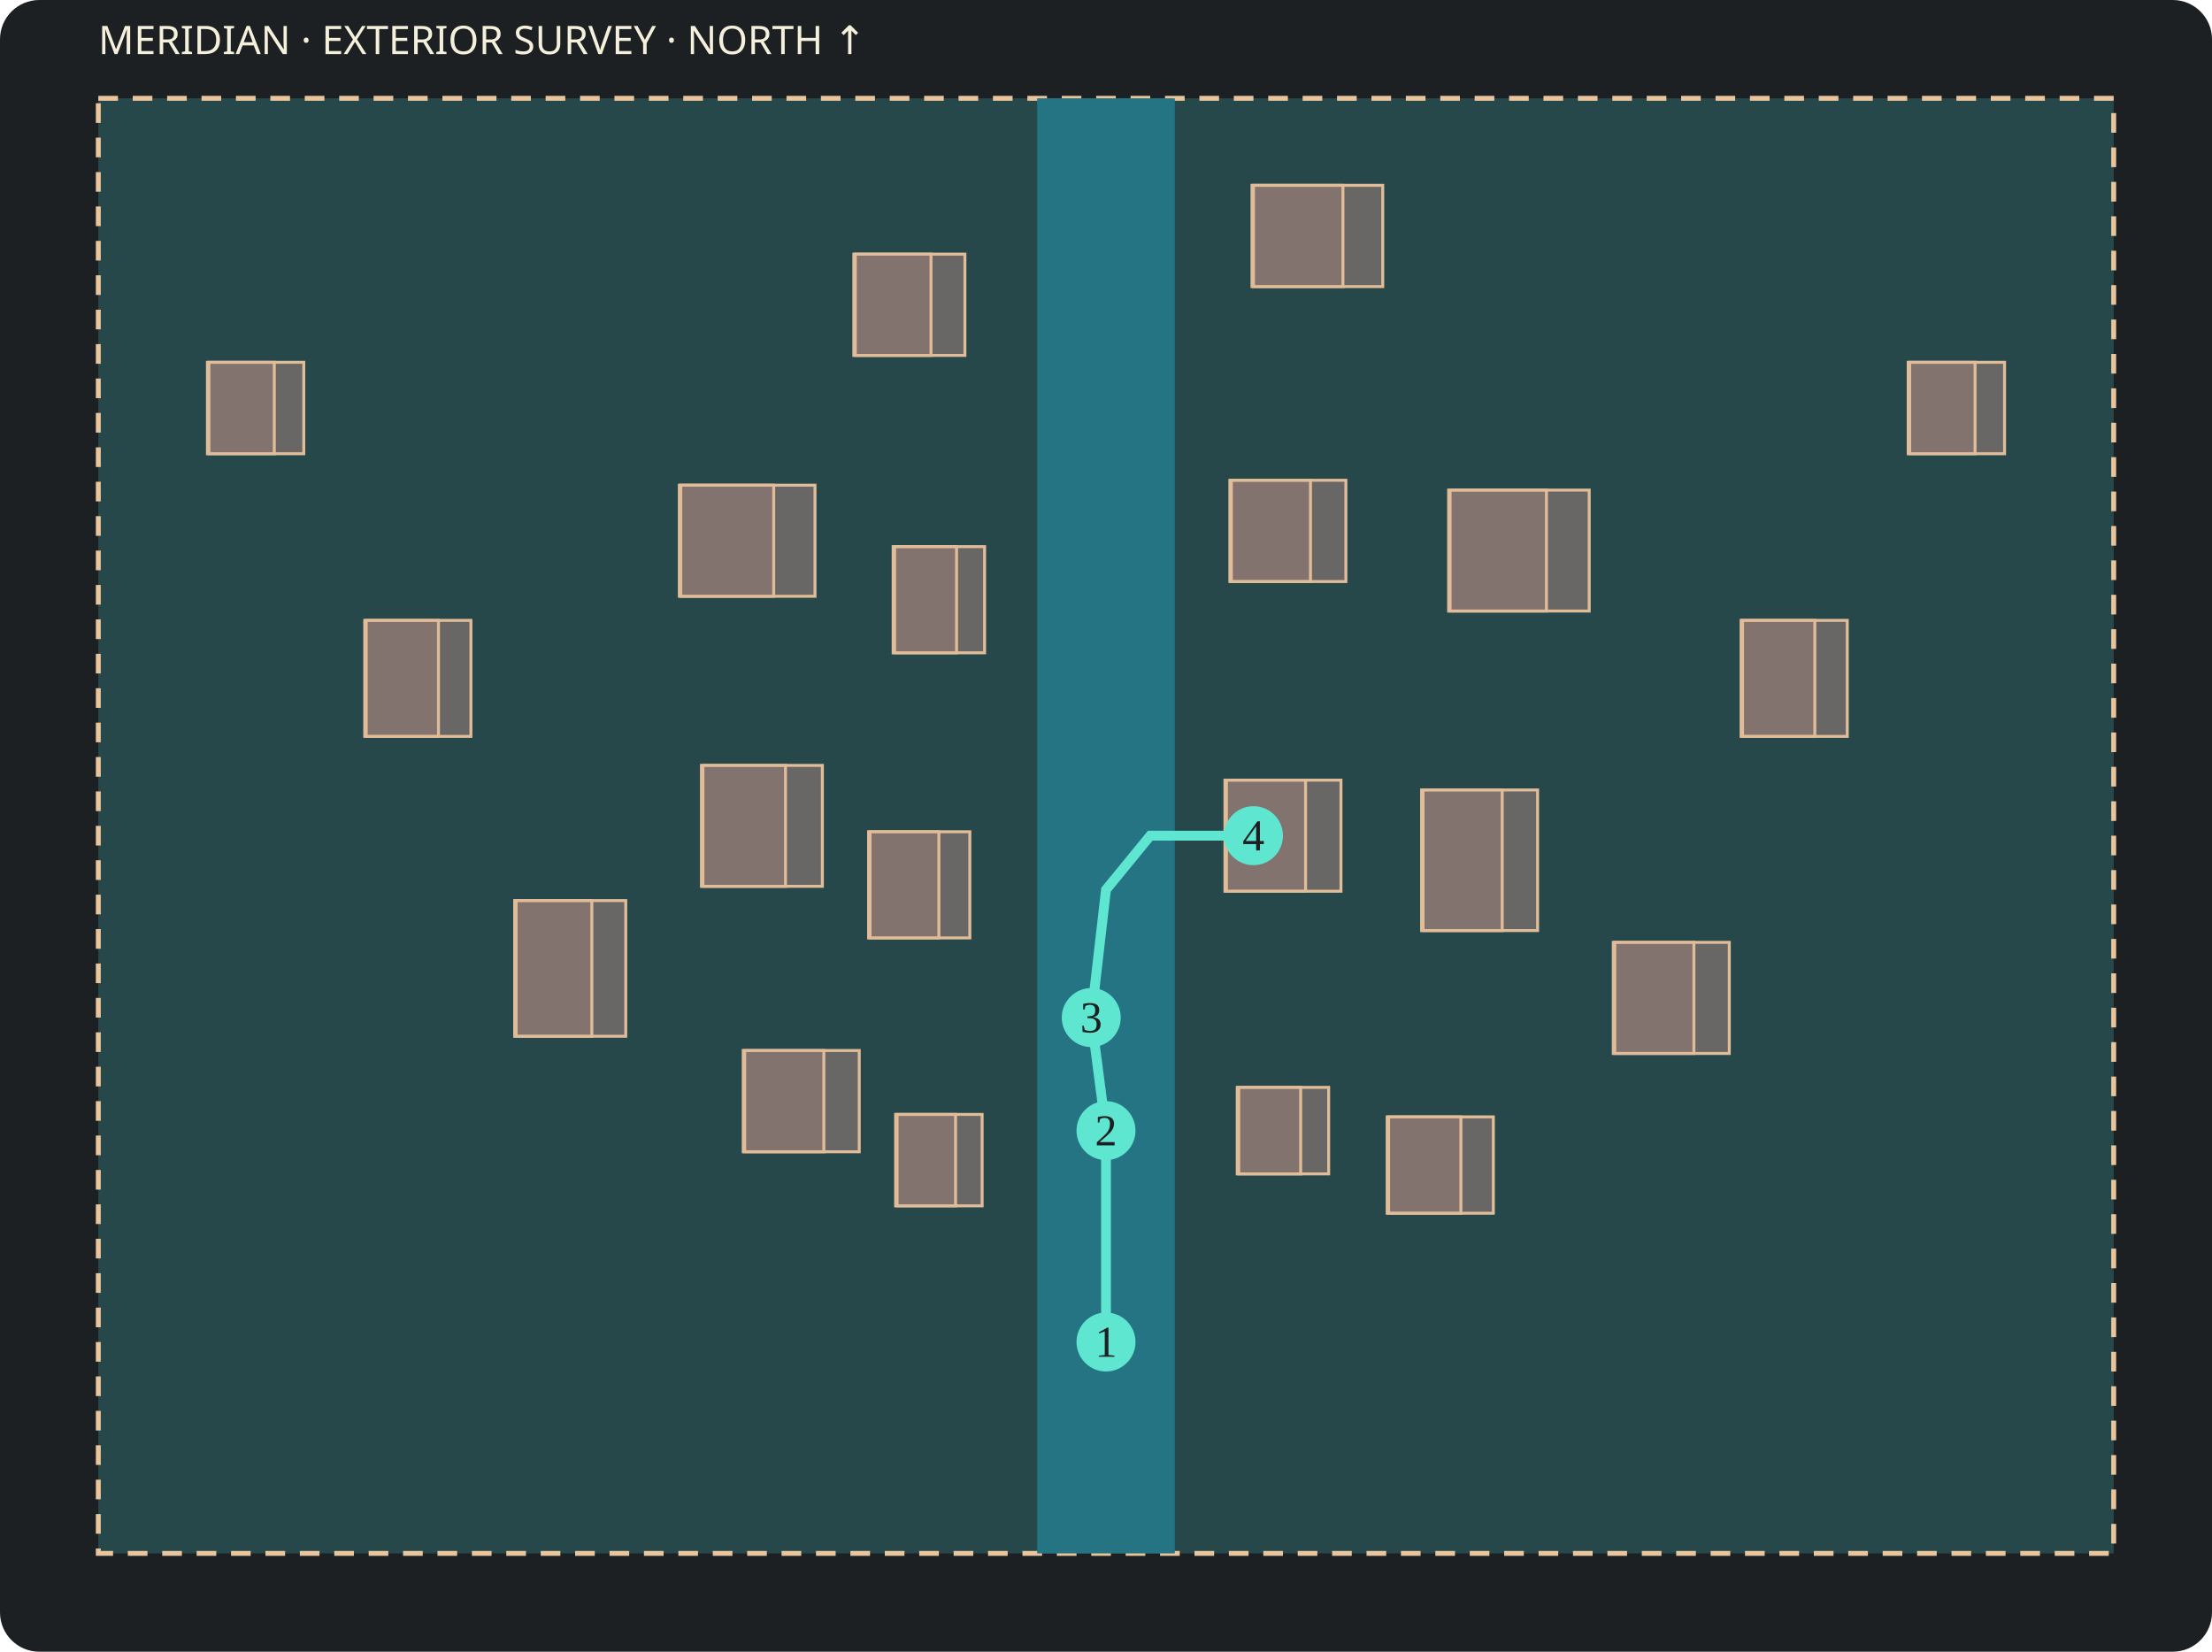
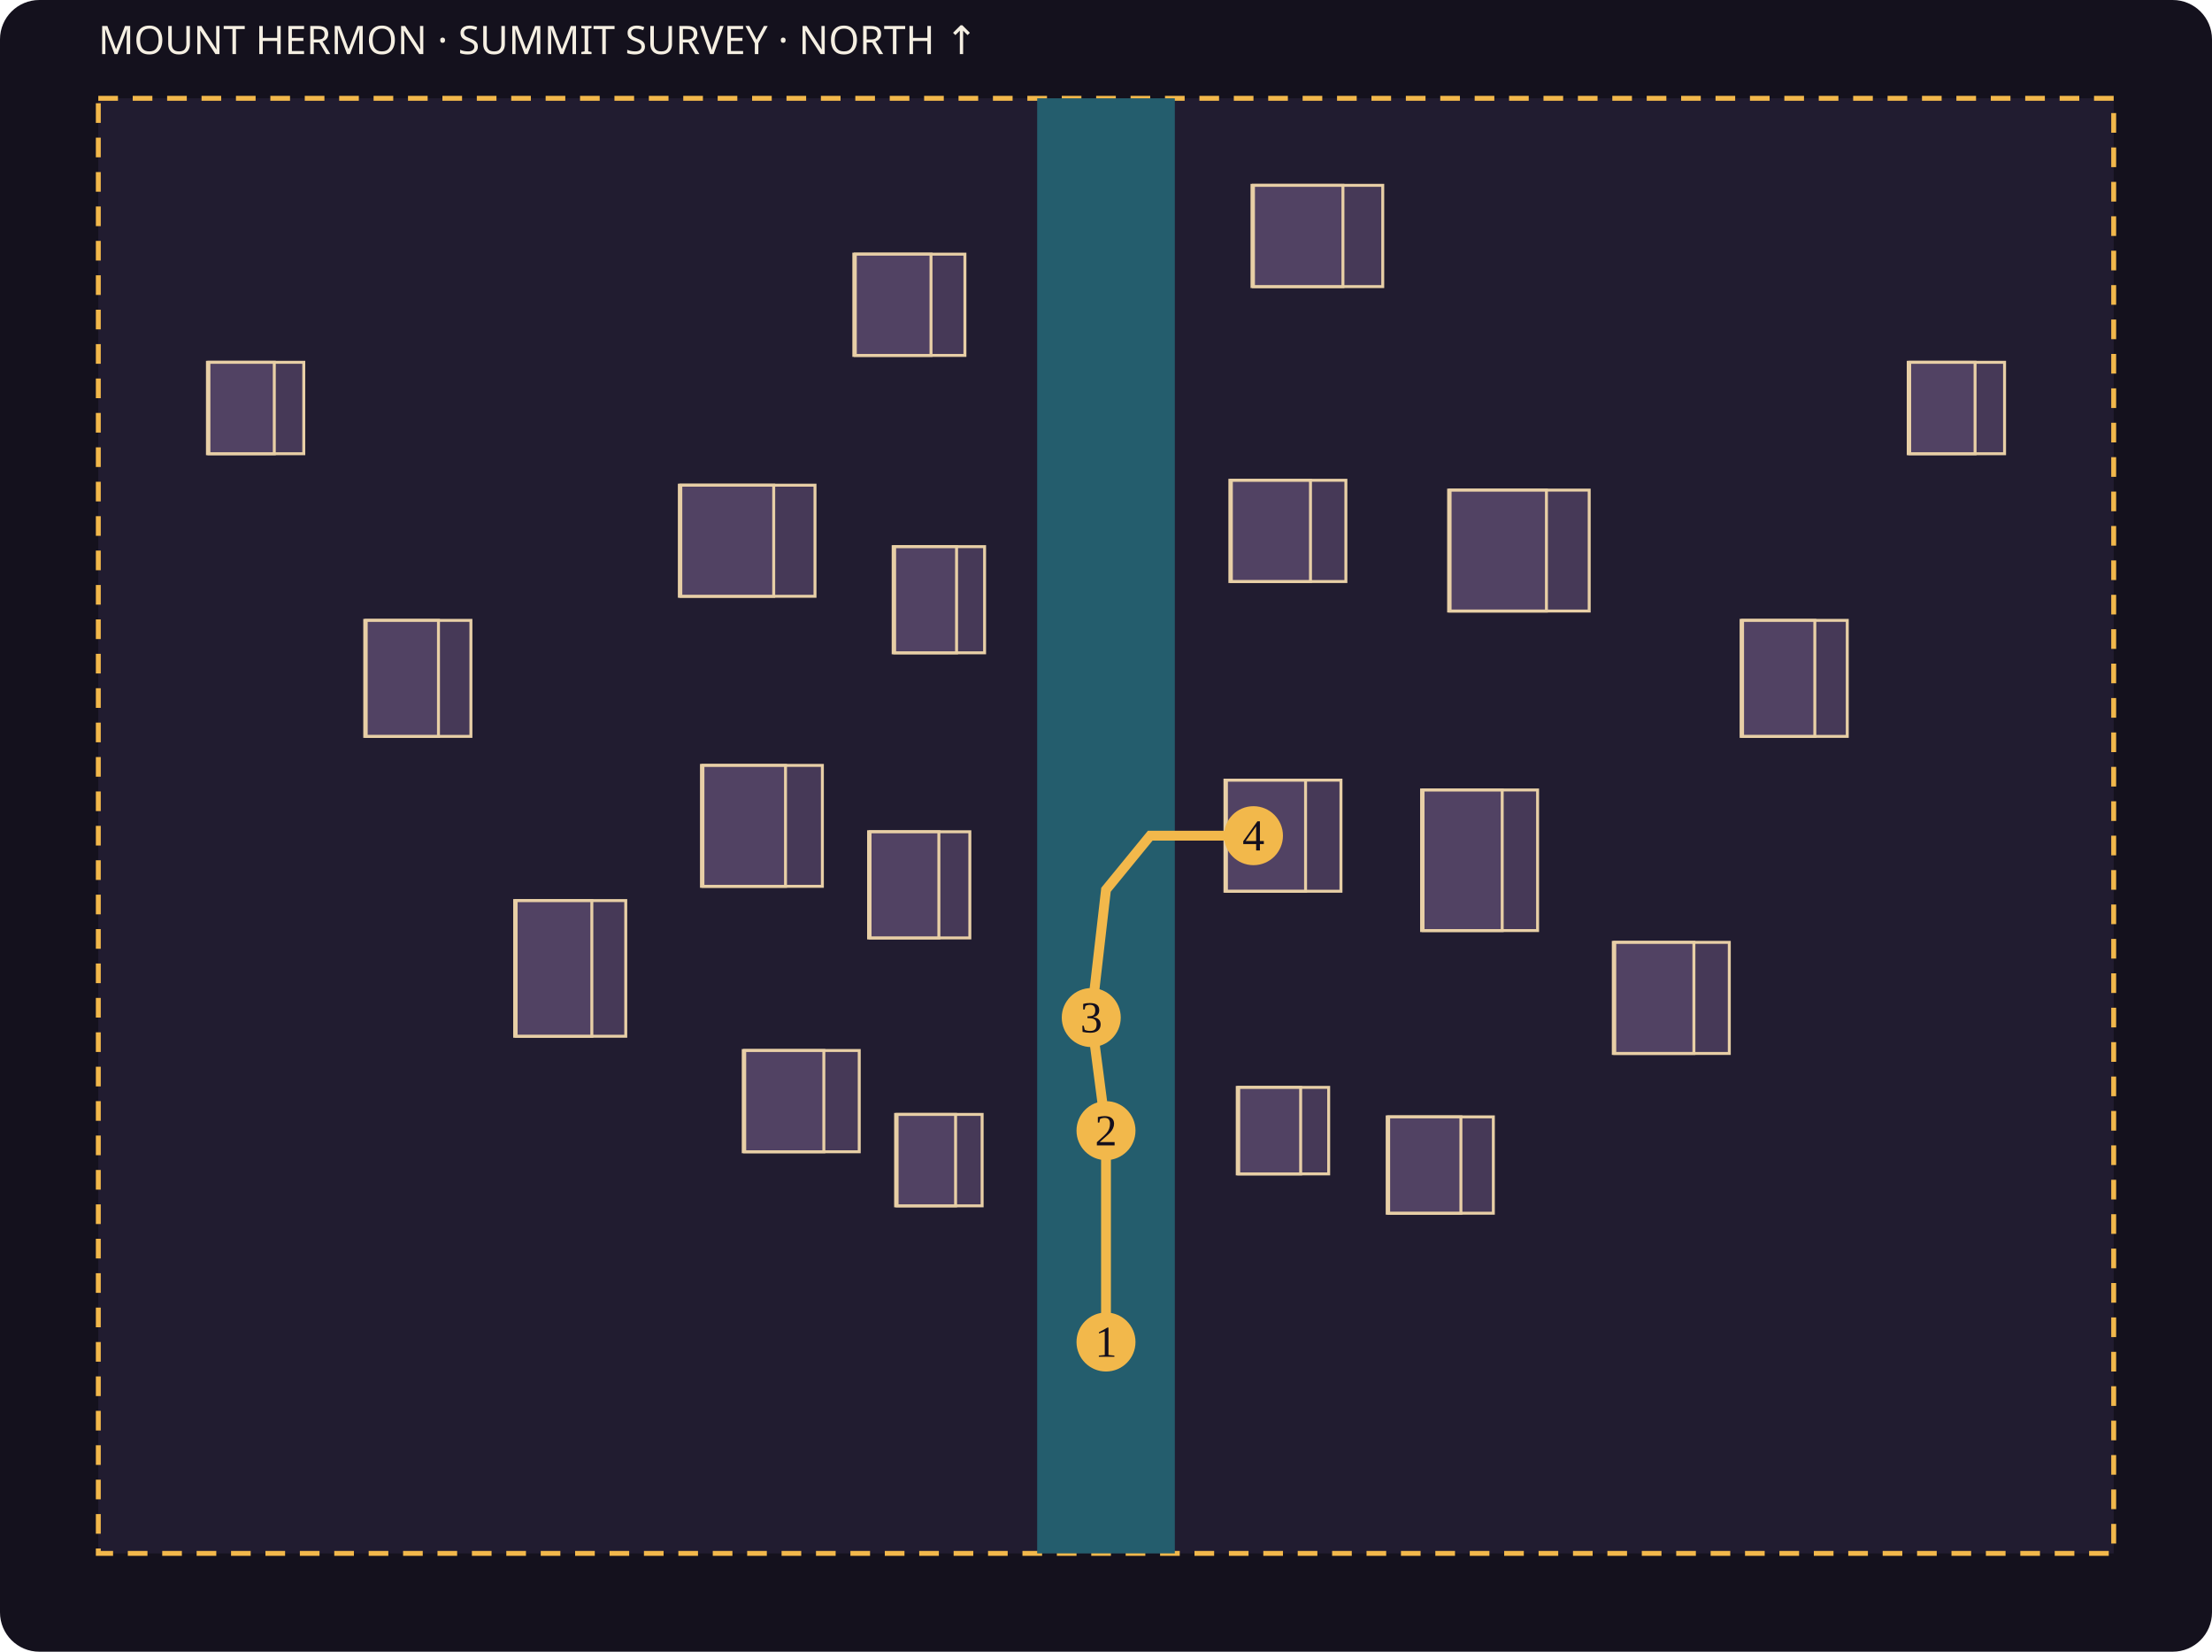
<svg xmlns="http://www.w3.org/2000/svg" viewBox="-225 -208 450 336" role="img">
-   <rect x="-225" y="-208" width="450" height="336" rx="8" fill="#1c2023" />
-   <rect x="-205" y="-188" width="410" height="296" fill="#27484a" stroke="#e8c59d" stroke-dasharray="4 3" />
-   <path d="M0 108V-188" stroke="#247484" stroke-width="28" />
-   <rect x="-42.8" y="18.7" width="17.6" height="18.6" fill="#957b76" fill-opacity=".6" stroke="#e0bc99" stroke-width=".6" />
-   <rect x="-42.5" y="18.7" width="11.9" height="18.6" fill="#957b76" fill-opacity=".6" stroke="#e0bc99" stroke-width=".6" />
-   <rect x="-73.8" y="5.7" width="23.6" height="20.6" fill="#957b76" fill-opacity=".6" stroke="#e0bc99" stroke-width=".6" />
-   <rect x="-73.5" y="5.7" width="16.1" height="20.6" fill="#957b76" fill-opacity=".6" stroke="#e0bc99" stroke-width=".6" />
-   <rect x="26.7" y="13.2" width="18.6" height="17.6" fill="#957b76" fill-opacity=".6" stroke="#e0bc99" stroke-width=".6" />
-   <rect x="27" y="13.2" width="12.6" height="17.6" fill="#957b76" fill-opacity=".6" stroke="#e0bc99" stroke-width=".6" />
-   <rect x="57.2" y="19.2" width="21.6" height="19.6" fill="#957b76" fill-opacity=".6" stroke="#e0bc99" stroke-width=".6" />
-   <rect x="57.5" y="19.2" width="14.7" height="19.6" fill="#957b76" fill-opacity=".6" stroke="#e0bc99" stroke-width=".6" />
-   <rect x="-48.3" y="-38.8" width="20.6" height="21.6" fill="#957b76" fill-opacity=".6" stroke="#e0bc99" stroke-width=".6" />
-   <rect x="-48" y="-38.8" width="14" height="21.6" fill="#957b76" fill-opacity=".6" stroke="#e0bc99" stroke-width=".6" />
-   <rect x="24.2" y="-49.3" width="23.6" height="22.6" fill="#957b76" fill-opacity=".6" stroke="#e0bc99" stroke-width=".6" />
-   <rect x="24.5" y="-49.3" width="16.1" height="22.6" fill="#957b76" fill-opacity=".6" stroke="#e0bc99" stroke-width=".6" />
-   <rect x="-82.3" y="-52.3" width="24.6" height="24.6" fill="#957b76" fill-opacity=".6" stroke="#e0bc99" stroke-width=".6" />
-   <rect x="-82" y="-52.3" width="16.8" height="24.6" fill="#957b76" fill-opacity=".6" stroke="#e0bc99" stroke-width=".6" />
-   <rect x="64.2" y="-47.3" width="23.6" height="28.6" fill="#957b76" fill-opacity=".6" stroke="#e0bc99" stroke-width=".6" />
-   <rect x="64.5" y="-47.3" width="16.1" height="28.6" fill="#957b76" fill-opacity=".6" stroke="#e0bc99" stroke-width=".6" />
-   <rect x="-43.3" y="-96.8" width="18.6" height="21.6" fill="#957b76" fill-opacity=".6" stroke="#e0bc99" stroke-width=".6" />
-   <rect x="-43" y="-96.8" width="12.6" height="21.6" fill="#957b76" fill-opacity=".6" stroke="#e0bc99" stroke-width=".6" />
-   <rect x="25.2" y="-110.3" width="23.6" height="20.6" fill="#957b76" fill-opacity=".6" stroke="#e0bc99" stroke-width=".6" />
-   <rect x="25.5" y="-110.3" width="16.1" height="20.6" fill="#957b76" fill-opacity=".6" stroke="#e0bc99" stroke-width=".6" />
-   <rect x="-86.8" y="-109.3" width="27.6" height="22.6" fill="#957b76" fill-opacity=".6" stroke="#e0bc99" stroke-width=".6" />
-   <rect x="-86.5" y="-109.3" width="18.9" height="22.6" fill="#957b76" fill-opacity=".6" stroke="#e0bc99" stroke-width=".6" />
-   <rect x="69.7" y="-108.3" width="28.6" height="24.6" fill="#957b76" fill-opacity=".6" stroke="#e0bc99" stroke-width=".6" />
-   <rect x="70" y="-108.3" width="19.6" height="24.6" fill="#957b76" fill-opacity=".6" stroke="#e0bc99" stroke-width=".6" />
-   <rect x="-51.3" y="-156.3" width="22.6" height="20.6" fill="#957b76" fill-opacity=".6" stroke="#e0bc99" stroke-width=".6" />
-   <rect x="-51" y="-156.3" width="15.4" height="20.6" fill="#957b76" fill-opacity=".6" stroke="#e0bc99" stroke-width=".6" />
-   <rect x="29.7" y="-170.3" width="26.6" height="20.6" fill="#957b76" fill-opacity=".6" stroke="#e0bc99" stroke-width=".6" />
-   <rect x="30" y="-170.3" width="18.2" height="20.6" fill="#957b76" fill-opacity=".6" stroke="#e0bc99" stroke-width=".6" />
-   <rect x="-120.3" y="-24.8" width="22.6" height="27.6" fill="#957b76" fill-opacity=".6" stroke="#e0bc99" stroke-width=".6" />
-   <rect x="-120" y="-24.8" width="15.4" height="27.6" fill="#957b76" fill-opacity=".6" stroke="#e0bc99" stroke-width=".6" />
-   <rect x="103.2" y="-16.3" width="23.6" height="22.6" fill="#957b76" fill-opacity=".6" stroke="#e0bc99" stroke-width=".6" />
-   <rect x="103.5" y="-16.3" width="16.1" height="22.6" fill="#957b76" fill-opacity=".6" stroke="#e0bc99" stroke-width=".6" />
-   <rect x="-150.8" y="-81.8" width="21.6" height="23.6" fill="#957b76" fill-opacity=".6" stroke="#e0bc99" stroke-width=".6" />
-   <rect x="-150.5" y="-81.8" width="14.7" height="23.6" fill="#957b76" fill-opacity=".6" stroke="#e0bc99" stroke-width=".6" />
-   <rect x="-182.8" y="-134.3" width="19.6" height="18.6" fill="#957b76" fill-opacity=".6" stroke="#e0bc99" stroke-width=".6" />
-   <rect x="-182.5" y="-134.3" width="13.3" height="18.6" fill="#957b76" fill-opacity=".6" stroke="#e0bc99" stroke-width=".6" />
-   <rect x="129.2" y="-81.8" width="21.6" height="23.6" fill="#957b76" fill-opacity=".6" stroke="#e0bc99" stroke-width=".6" />
-   <rect x="129.5" y="-81.8" width="14.7" height="23.6" fill="#957b76" fill-opacity=".6" stroke="#e0bc99" stroke-width=".6" />
-   <rect x="163.2" y="-134.3" width="19.6" height="18.6" fill="#957b76" fill-opacity=".6" stroke="#e0bc99" stroke-width=".6" />
-   <rect x="163.5" y="-134.3" width="13.3" height="18.6" fill="#957b76" fill-opacity=".6" stroke="#e0bc99" stroke-width=".6" />
-   <polyline points="0,65 0,65 0,47 0,22 -3,-1 0,-27 9,-38 30,-38" fill="none" stroke="#5ee6d0" stroke-width="2" />
-   <circle cx="0" cy="65" r="6" fill="#5ee6d0" />
-   <text x="0" y="68" text-anchor="middle" fill="#1c2023" font-size="9">1</text>
-   <circle cx="0" cy="22" r="6" fill="#5ee6d0" />
-   <text x="0" y="25" text-anchor="middle" fill="#1c2023" font-size="9">2</text>
-   <circle cx="-3" cy="-1" r="6" fill="#5ee6d0" />
-   <text x="-3" y="2" text-anchor="middle" fill="#1c2023" font-size="9">3</text>
-   <circle cx="30" cy="-38" r="6" fill="#5ee6d0" />
-   <text x="30" y="-35" text-anchor="middle" fill="#1c2023" font-size="9">4</text>
-   <text x="-205" y="-197" fill="#f5f0dc" font-family="sans-serif" font-size="8">MERIDIAN · EXTERIOR SURVEY · NORTH ↑</text>
+   <rect x="-225" y="-208" width="450" height="336" rx="8" fill="#14111d" />
+   <rect x="-205" y="-188" width="410" height="296" fill="#211c30" stroke="#f2b84b" stroke-dasharray="4 3" />
+   <path d="M0 108V-188" stroke="#245d6d" stroke-width="28" />
+   <rect x="-42.8" y="18.7" width="17.6" height="18.6" fill="#564769" fill-opacity=".7" stroke="#e8cfa6" stroke-width=".6" />
+   <rect x="-42.5" y="18.7" width="11.9" height="18.6" fill="#564769" fill-opacity=".7" stroke="#e8cfa6" stroke-width=".6" />
+   <rect x="-73.8" y="5.7" width="23.6" height="20.6" fill="#564769" fill-opacity=".7" stroke="#e8cfa6" stroke-width=".6" />
+   <rect x="-73.5" y="5.7" width="16.1" height="20.6" fill="#564769" fill-opacity=".7" stroke="#e8cfa6" stroke-width=".6" />
+   <rect x="26.7" y="13.2" width="18.6" height="17.6" fill="#564769" fill-opacity=".7" stroke="#e8cfa6" stroke-width=".6" />
+   <rect x="27" y="13.2" width="12.6" height="17.6" fill="#564769" fill-opacity=".7" stroke="#e8cfa6" stroke-width=".6" />
+   <rect x="57.2" y="19.2" width="21.6" height="19.6" fill="#564769" fill-opacity=".7" stroke="#e8cfa6" stroke-width=".6" />
+   <rect x="57.5" y="19.2" width="14.7" height="19.6" fill="#564769" fill-opacity=".7" stroke="#e8cfa6" stroke-width=".6" />
+   <rect x="-48.3" y="-38.8" width="20.6" height="21.6" fill="#564769" fill-opacity=".7" stroke="#e8cfa6" stroke-width=".6" />
+   <rect x="-48" y="-38.8" width="14" height="21.6" fill="#564769" fill-opacity=".7" stroke="#e8cfa6" stroke-width=".6" />
+   <rect x="24.2" y="-49.3" width="23.6" height="22.6" fill="#564769" fill-opacity=".7" stroke="#e8cfa6" stroke-width=".6" />
+   <rect x="24.5" y="-49.3" width="16.1" height="22.6" fill="#564769" fill-opacity=".7" stroke="#e8cfa6" stroke-width=".6" />
+   <rect x="-82.3" y="-52.3" width="24.6" height="24.6" fill="#564769" fill-opacity=".7" stroke="#e8cfa6" stroke-width=".6" />
+   <rect x="-82" y="-52.3" width="16.8" height="24.6" fill="#564769" fill-opacity=".7" stroke="#e8cfa6" stroke-width=".6" />
+   <rect x="64.2" y="-47.3" width="23.6" height="28.6" fill="#564769" fill-opacity=".7" stroke="#e8cfa6" stroke-width=".6" />
+   <rect x="64.5" y="-47.3" width="16.1" height="28.6" fill="#564769" fill-opacity=".7" stroke="#e8cfa6" stroke-width=".6" />
+   <rect x="-43.3" y="-96.8" width="18.6" height="21.6" fill="#564769" fill-opacity=".7" stroke="#e8cfa6" stroke-width=".6" />
+   <rect x="-43" y="-96.8" width="12.6" height="21.6" fill="#564769" fill-opacity=".7" stroke="#e8cfa6" stroke-width=".6" />
+   <rect x="25.2" y="-110.3" width="23.6" height="20.6" fill="#564769" fill-opacity=".7" stroke="#e8cfa6" stroke-width=".6" />
+   <rect x="25.5" y="-110.3" width="16.1" height="20.6" fill="#564769" fill-opacity=".7" stroke="#e8cfa6" stroke-width=".6" />
+   <rect x="-86.8" y="-109.3" width="27.6" height="22.6" fill="#564769" fill-opacity=".7" stroke="#e8cfa6" stroke-width=".6" />
+   <rect x="-86.5" y="-109.3" width="18.9" height="22.6" fill="#564769" fill-opacity=".7" stroke="#e8cfa6" stroke-width=".6" />
+   <rect x="69.7" y="-108.3" width="28.6" height="24.6" fill="#564769" fill-opacity=".7" stroke="#e8cfa6" stroke-width=".6" />
+   <rect x="70" y="-108.3" width="19.6" height="24.6" fill="#564769" fill-opacity=".7" stroke="#e8cfa6" stroke-width=".6" />
+   <rect x="-51.3" y="-156.3" width="22.6" height="20.6" fill="#564769" fill-opacity=".7" stroke="#e8cfa6" stroke-width=".6" />
+   <rect x="-51" y="-156.3" width="15.4" height="20.6" fill="#564769" fill-opacity=".7" stroke="#e8cfa6" stroke-width=".6" />
+   <rect x="29.7" y="-170.3" width="26.6" height="20.6" fill="#564769" fill-opacity=".7" stroke="#e8cfa6" stroke-width=".6" />
+   <rect x="30" y="-170.3" width="18.2" height="20.6" fill="#564769" fill-opacity=".7" stroke="#e8cfa6" stroke-width=".6" />
+   <rect x="-120.3" y="-24.8" width="22.6" height="27.6" fill="#564769" fill-opacity=".7" stroke="#e8cfa6" stroke-width=".6" />
+   <rect x="-120" y="-24.8" width="15.4" height="27.6" fill="#564769" fill-opacity=".7" stroke="#e8cfa6" stroke-width=".6" />
+   <rect x="103.2" y="-16.3" width="23.6" height="22.6" fill="#564769" fill-opacity=".7" stroke="#e8cfa6" stroke-width=".6" />
+   <rect x="103.5" y="-16.3" width="16.1" height="22.6" fill="#564769" fill-opacity=".7" stroke="#e8cfa6" stroke-width=".6" />
+   <rect x="-150.8" y="-81.8" width="21.6" height="23.6" fill="#564769" fill-opacity=".7" stroke="#e8cfa6" stroke-width=".6" />
+   <rect x="-150.5" y="-81.8" width="14.7" height="23.6" fill="#564769" fill-opacity=".7" stroke="#e8cfa6" stroke-width=".6" />
+   <rect x="-182.8" y="-134.3" width="19.6" height="18.6" fill="#564769" fill-opacity=".7" stroke="#e8cfa6" stroke-width=".6" />
+   <rect x="-182.5" y="-134.3" width="13.3" height="18.6" fill="#564769" fill-opacity=".7" stroke="#e8cfa6" stroke-width=".6" />
+   <rect x="129.2" y="-81.8" width="21.6" height="23.6" fill="#564769" fill-opacity=".7" stroke="#e8cfa6" stroke-width=".6" />
+   <rect x="129.5" y="-81.8" width="14.7" height="23.6" fill="#564769" fill-opacity=".7" stroke="#e8cfa6" stroke-width=".6" />
+   <rect x="163.2" y="-134.3" width="19.6" height="18.6" fill="#564769" fill-opacity=".7" stroke="#e8cfa6" stroke-width=".6" />
+   <rect x="163.5" y="-134.3" width="13.3" height="18.6" fill="#564769" fill-opacity=".7" stroke="#e8cfa6" stroke-width=".6" />
+   <polyline points="0,65 0,65 0,47 0,22 -3,-1 0,-27 9,-38 30,-38" fill="none" stroke="#f2b84b" stroke-width="2" />
+   <circle cx="0" cy="65" r="6" fill="#f2b84b" />
+   <text x="0" y="68" text-anchor="middle" fill="#140f1d" font-size="9">1</text>
+   <circle cx="0" cy="22" r="6" fill="#f2b84b" />
+   <text x="0" y="25" text-anchor="middle" fill="#140f1d" font-size="9">2</text>
+   <circle cx="-3" cy="-1" r="6" fill="#f2b84b" />
+   <text x="-3" y="2" text-anchor="middle" fill="#140f1d" font-size="9">3</text>
+   <circle cx="30" cy="-38" r="6" fill="#f2b84b" />
+   <text x="30" y="-35" text-anchor="middle" fill="#140f1d" font-size="9">4</text>
+   <text x="-205" y="-197" fill="#f5efe2" font-family="sans-serif" font-size="8">MOUNT HERMON · SUMMIT SURVEY · NORTH ↑</text>
</svg>
